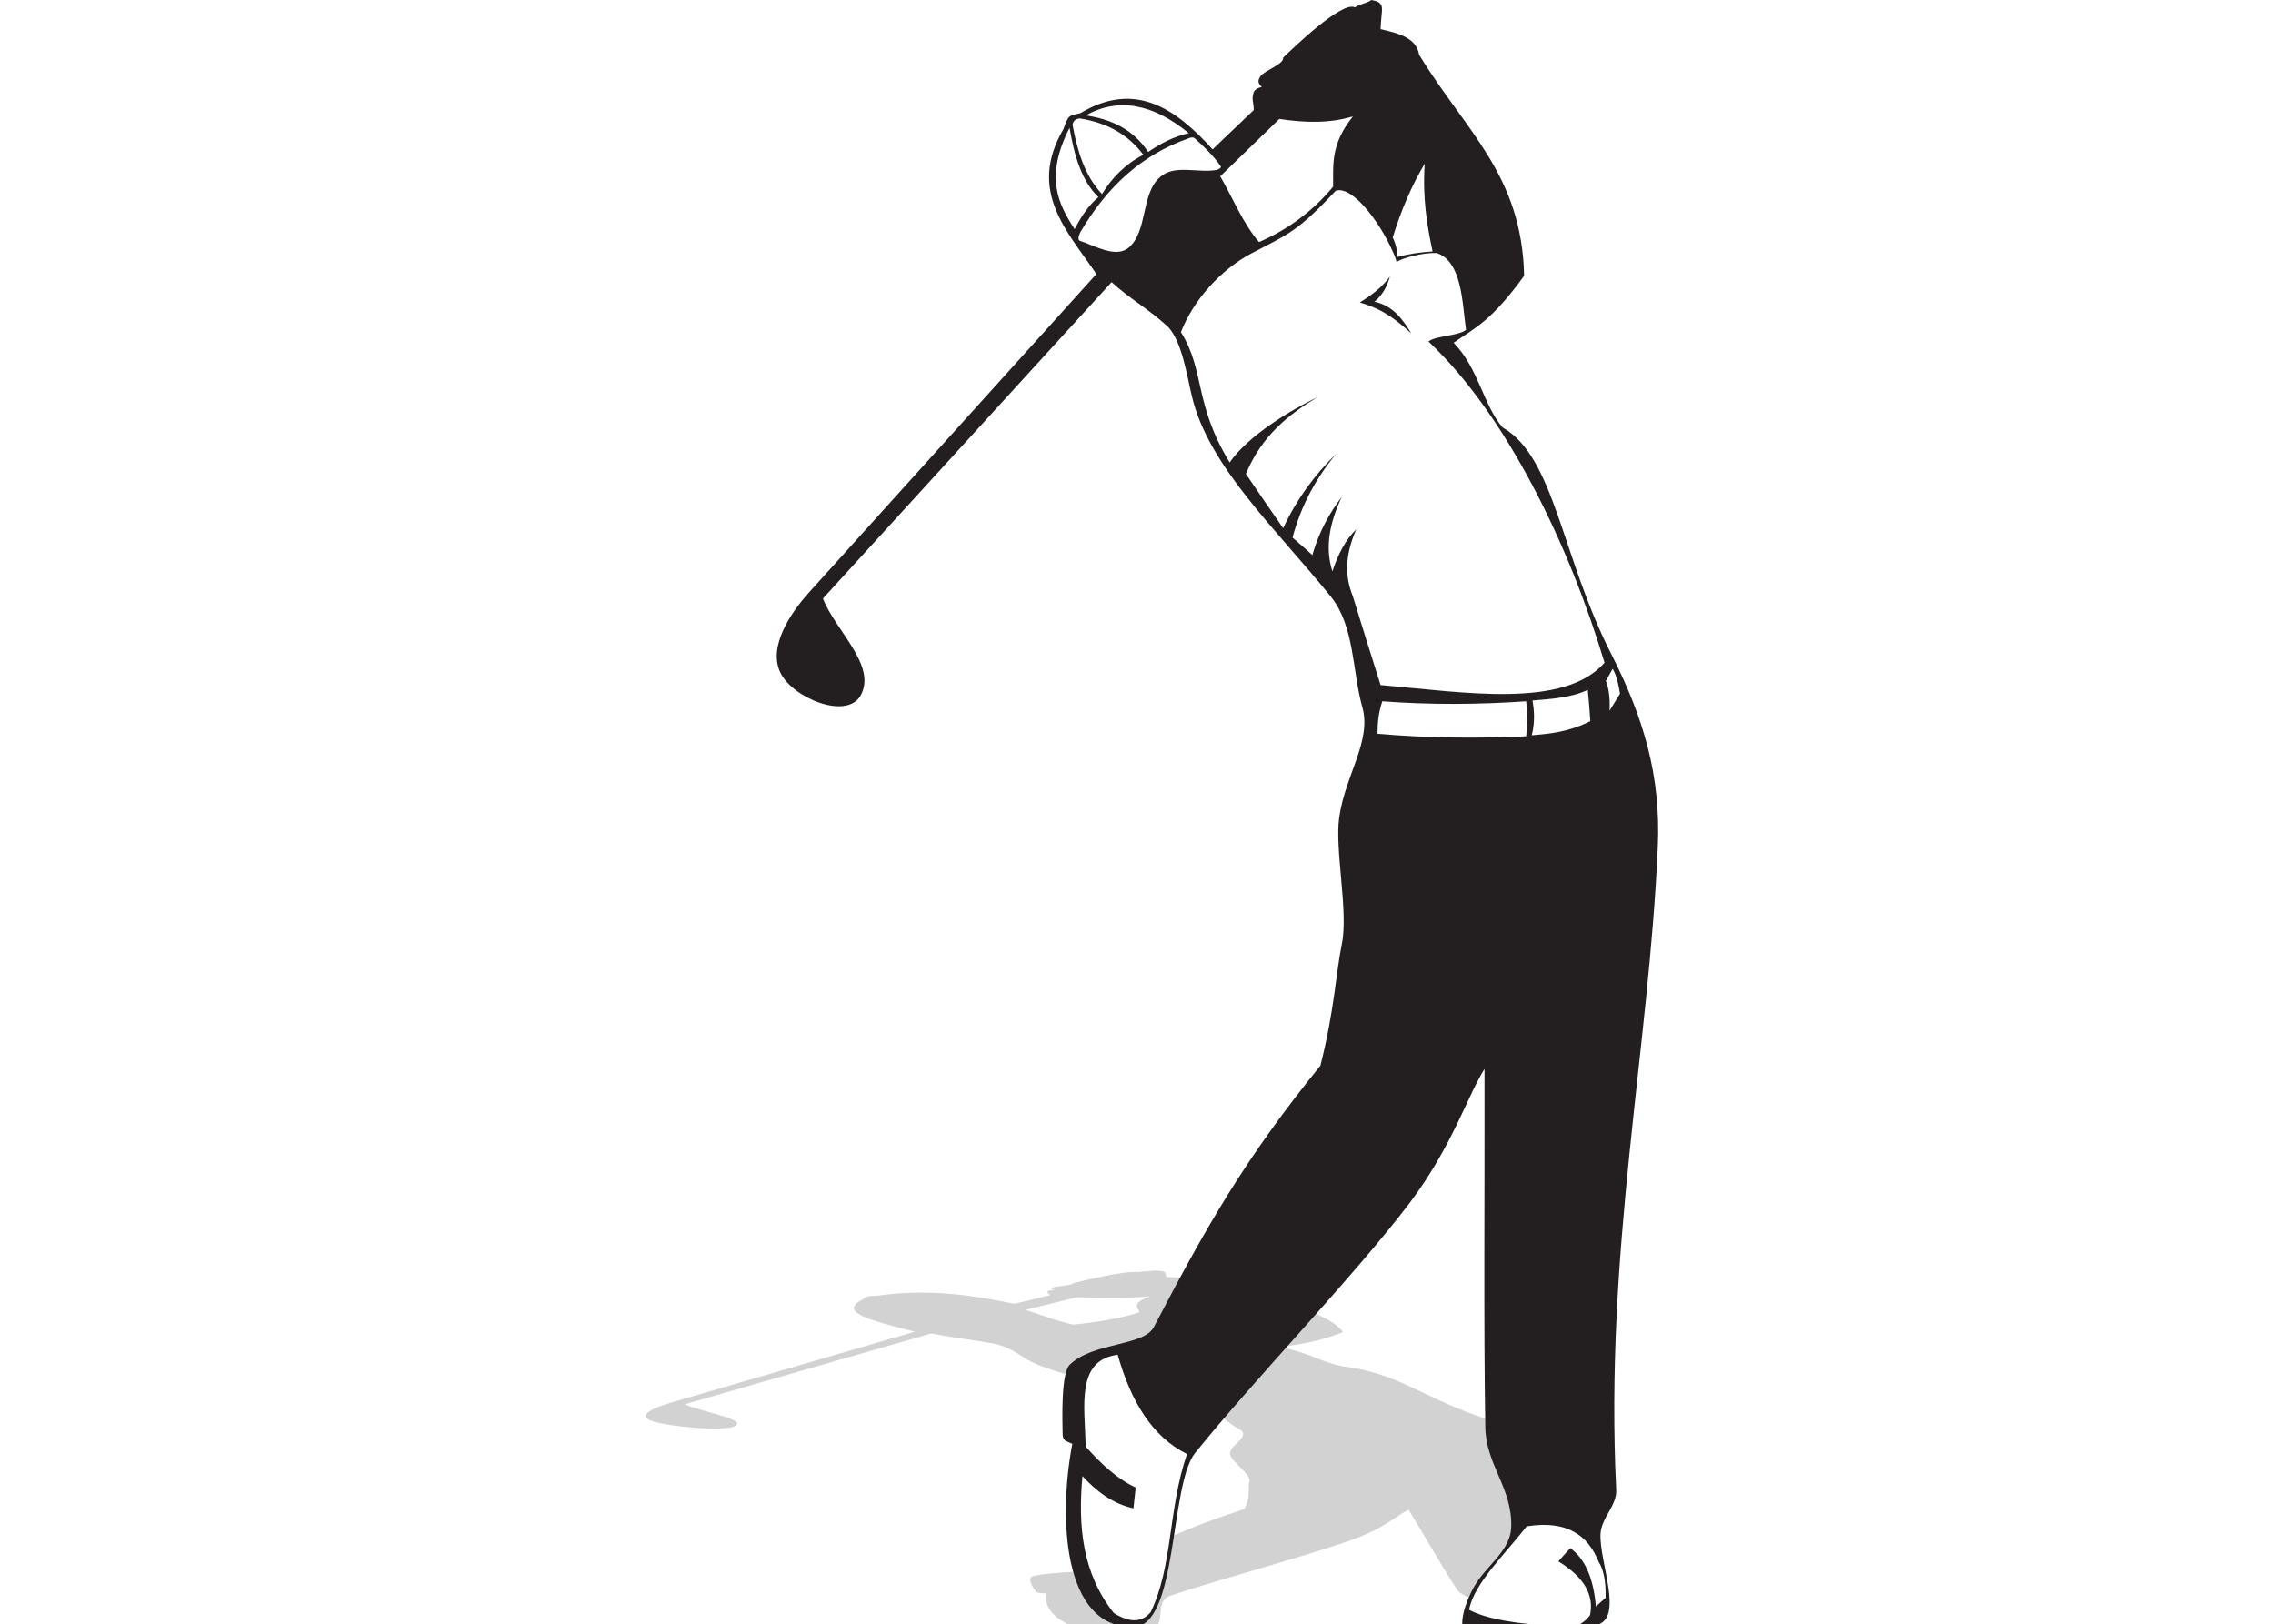
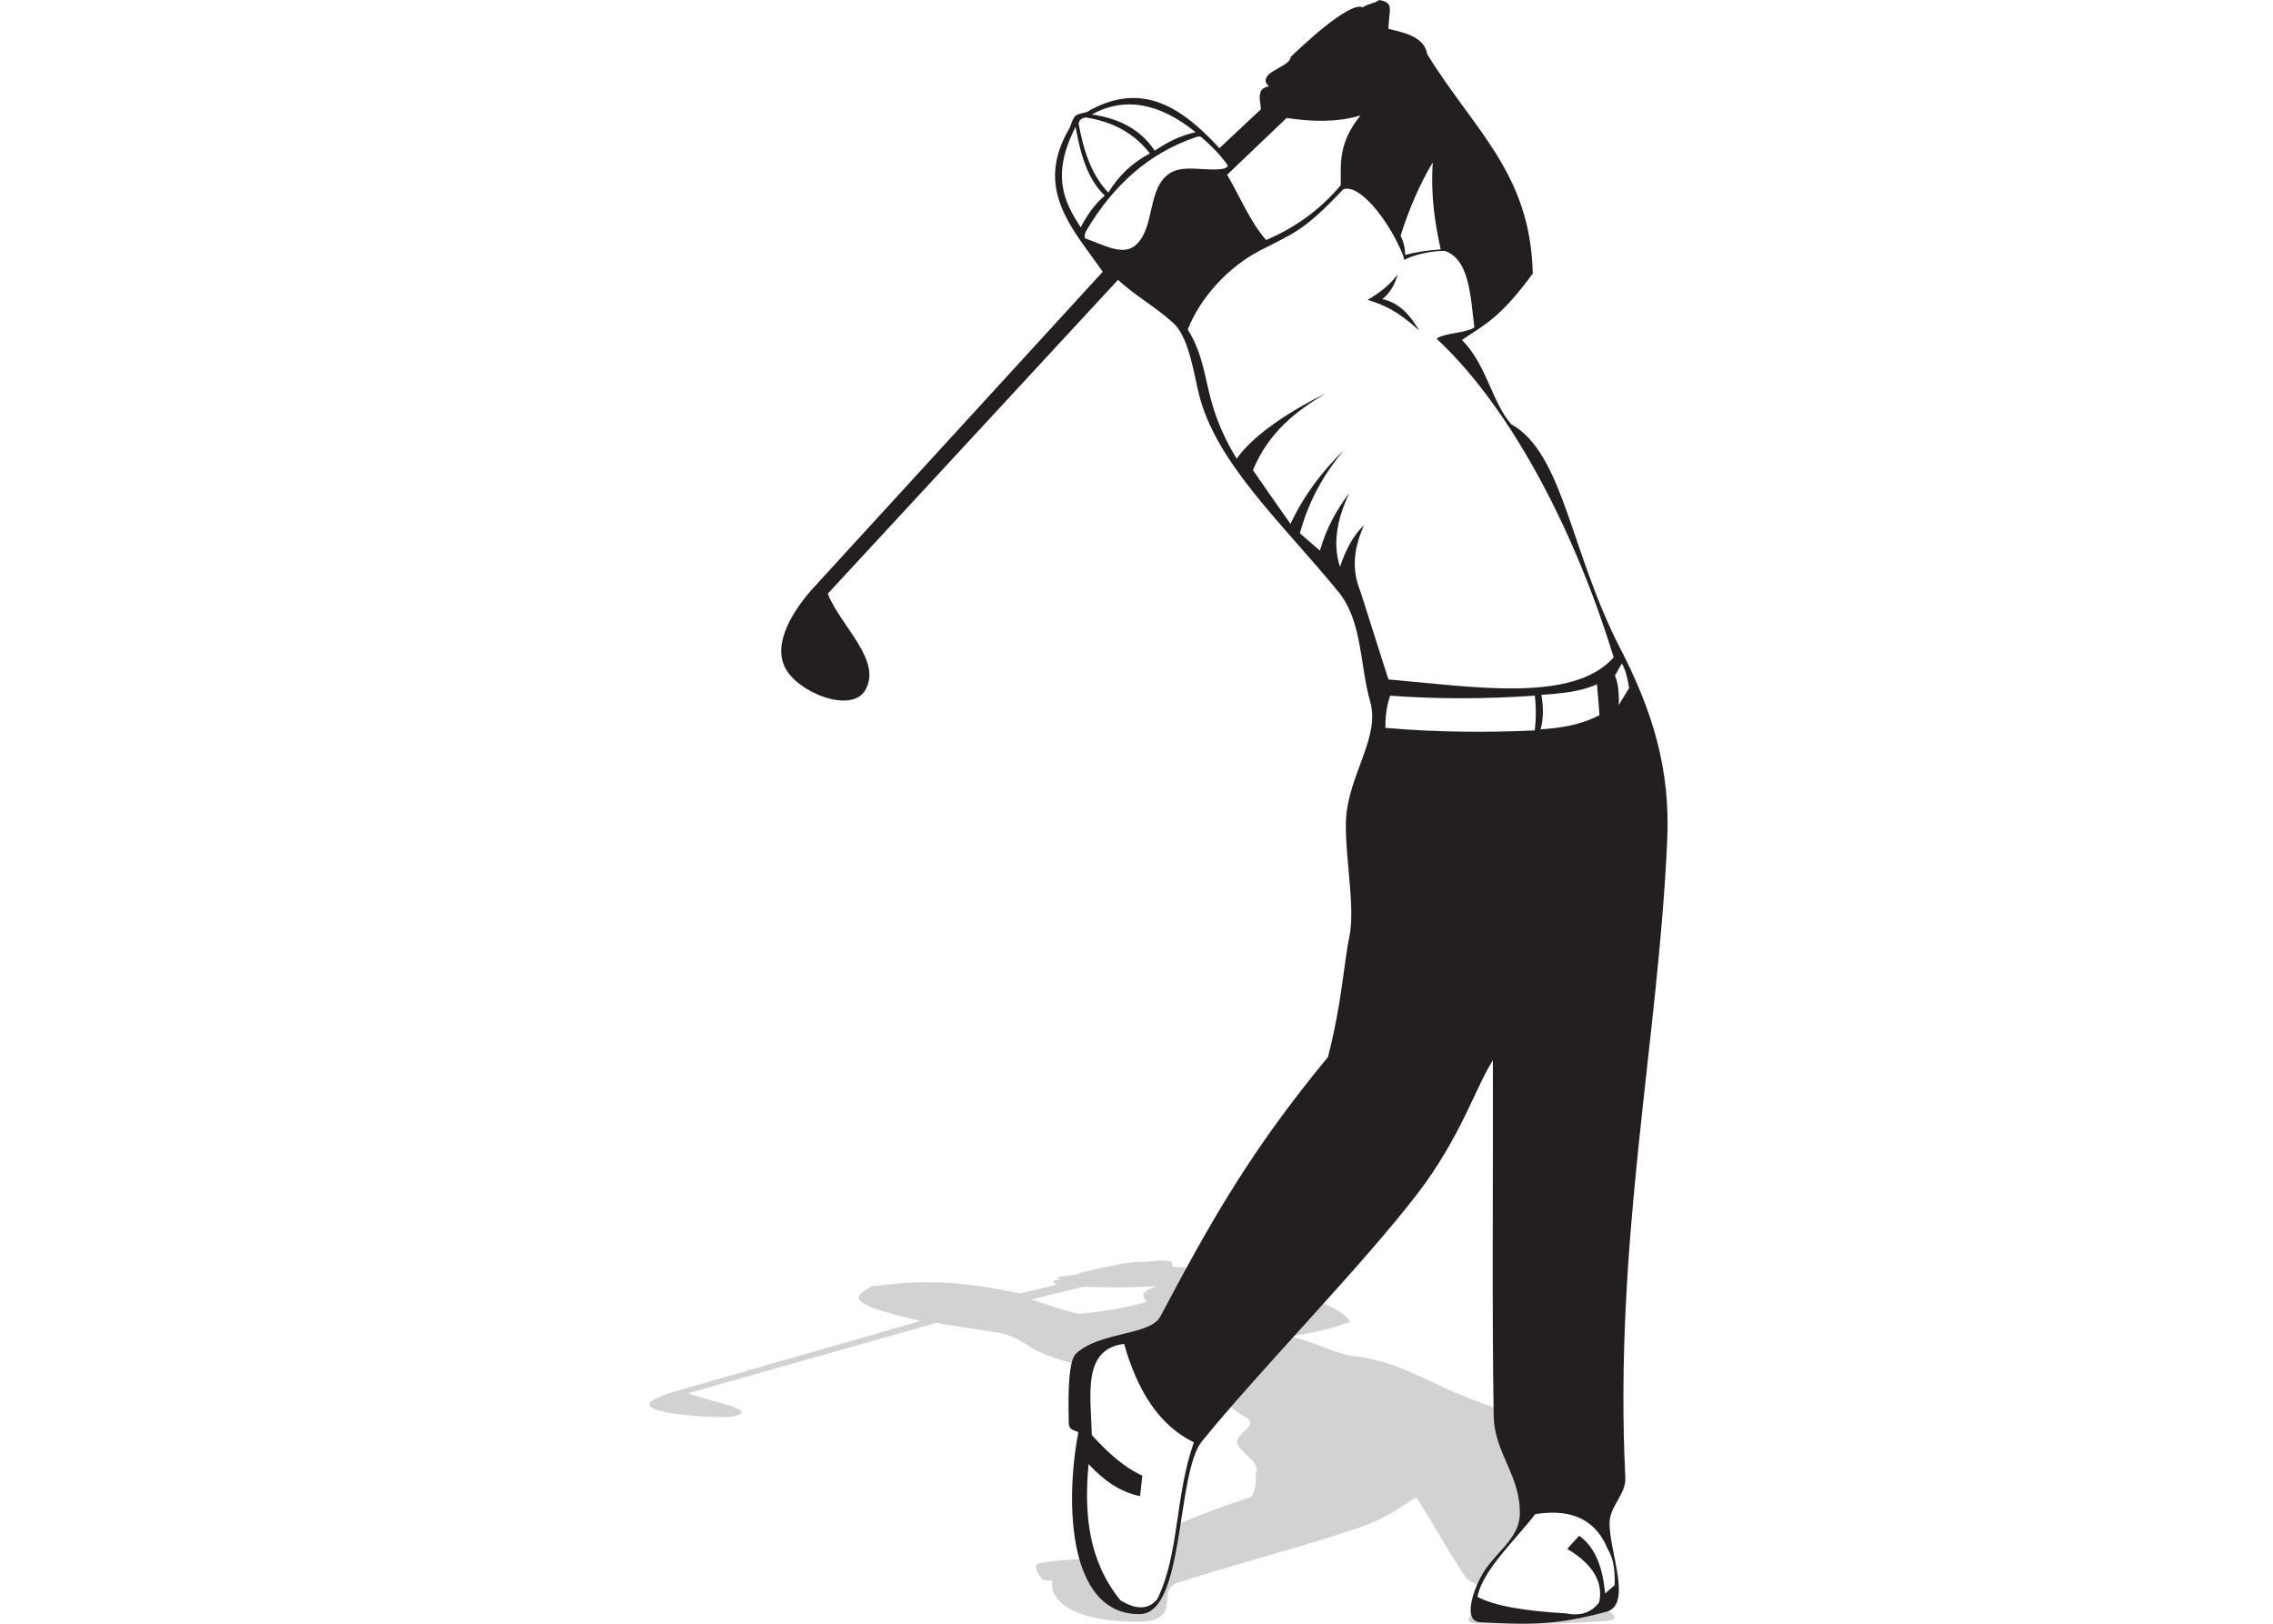
<svg xmlns="http://www.w3.org/2000/svg" width="35pt" height="25pt" viewBox="0 0 35 25" version="1.1">
  <g id="surface1">
-     <path style=" stroke:none;fill-rule:evenodd;fill:rgb(82.745%,82.353%,82.353%);fill-opacity:1;" d="M 10.543 21.621 C 10.801 21.738 11.52 21.855 11.316 21.957 C 11.152 22.043 10.281 21.965 10.039 21.879 C 9.793 21.793 10.07 21.672 10.324 21.598 L 14.086 20.504 C 13.543 20.359 12.852 20.219 13.285 20.008 C 13.336 19.957 13.324 19.961 13.508 19.949 C 14.289 19.84 14.965 19.938 15.617 20.074 C 15.805 20.031 15.988 19.988 16.172 19.941 C 16.156 19.914 16.109 19.906 16.137 19.879 C 16.145 19.871 16.207 19.863 16.25 19.863 C 16.207 19.852 16.152 19.848 16.207 19.824 C 16.258 19.805 16.551 19.785 16.52 19.758 C 16.648 19.727 17.305 19.562 17.523 19.586 C 17.59 19.574 17.695 19.574 17.762 19.562 C 17.941 19.566 17.945 19.582 17.945 19.613 C 17.953 19.629 17.957 19.645 17.961 19.66 C 18.246 19.676 18.527 19.691 18.605 19.75 C 19.484 20.016 20.434 20.16 20.68 20.512 C 20.262 20.668 20.047 20.688 19.73 20.742 C 20.164 20.832 20.312 20.957 20.656 21.035 C 21.52 21.137 21.828 21.477 22.793 21.816 C 23.422 22.031 23.809 22.234 23.906 22.48 C 24.188 23.176 23.918 23.875 24.582 24.695 C 24.629 24.75 24.41 24.793 24.434 24.848 C 24.469 24.941 24.965 25.133 24.566 25.164 C 23.855 25.207 23.5 25.207 22.66 25.199 C 22.375 25.195 22.492 25.078 22.609 25.023 C 22.754 24.953 23.078 24.906 23.043 24.824 C 22.98 24.691 22.523 24.609 22.438 24.477 C 22.195 24.109 21.969 23.699 21.691 23.246 C 21.488 23.336 21.359 23.512 20.82 23.707 C 20.117 23.957 18.766 24.32 18.027 24.566 C 17.691 24.68 18.121 25.168 17.43 25.172 C 16.344 25.172 16.055 24.789 16.113 24.535 C 16.027 24.527 15.965 24.527 15.949 24.504 C 15.914 24.453 15.797 24.293 15.914 24.266 C 16.227 24.188 17.012 24.203 17.129 24.133 C 17.734 23.785 18.188 23.551 19.16 23.234 C 19.266 23.035 19.207 22.918 19.238 22.812 C 19.273 22.699 18.934 22.488 18.938 22.379 C 18.941 22.234 19.289 22.113 19.07 21.996 C 18.832 21.871 18.793 21.719 18.363 21.617 C 17.383 21.383 16.199 21.168 15.805 20.926 C 15.699 20.863 15.551 20.738 15.305 20.688 C 14.984 20.629 14.66 20.594 14.34 20.531 Z M 18.684 20.449 C 18.672 20.426 18.641 20.402 18.574 20.379 C 18.652 20.289 18.762 20.199 18.914 20.125 C 18.949 20.242 19.074 20.34 19.215 20.43 C 19.039 20.43 18.859 20.438 18.684 20.449 Z M 16.527 20.395 C 16.242 20.332 16.035 20.242 15.789 20.168 L 16.586 19.973 C 16.98 19.984 17.367 19.988 17.711 19.961 C 17.422 20.059 17.512 20.129 17.551 20.203 C 17.293 20.289 16.945 20.352 16.527 20.395 " />
-     <path style=" stroke:none;fill-rule:evenodd;fill:rgb(13.725%,12.157%,12.549%);fill-opacity:1;" d="M 12.672 9.215 C 12.863 9.711 13.512 10.25 13.25 10.711 C 13.035 11.086 12.203 10.746 12.016 10.355 C 11.824 9.957 12.172 9.434 12.469 9.109 L 16.883 4.219 C 16.43 3.555 15.82 2.938 16.375 1.988 C 16.457 1.773 16.441 1.789 16.637 1.742 C 17.48 1.238 18.102 1.672 18.672 2.301 C 18.879 2.098 19.094 1.898 19.305 1.695 C 19.305 1.57 19.266 1.535 19.305 1.418 C 19.32 1.379 19.391 1.34 19.43 1.344 C 19.395 1.297 19.344 1.266 19.41 1.172 C 19.477 1.082 19.773 0.988 19.758 0.887 C 19.906 0.746 20.66 0.012 20.863 0.113 C 20.938 0.059 21.043 0.055 21.117 0 C 21.293 0.031 21.289 0.098 21.273 0.238 C 21.266 0.312 21.262 0.379 21.258 0.449 C 21.535 0.512 21.809 0.582 21.852 0.844 C 22.574 2.027 23.434 2.691 23.469 4.246 C 22.961 4.945 22.73 5.035 22.383 5.277 C 22.766 5.668 22.84 6.238 23.137 6.582 C 23.938 7.035 24.043 8.566 24.809 10.066 C 25.305 11.043 25.578 11.941 25.527 13.043 C 25.391 16.16 24.707 19.273 24.887 22.938 C 24.898 23.184 24.656 23.371 24.645 23.617 C 24.625 24.047 25.004 24.906 24.594 25.016 C 23.855 25.215 23.496 25.227 22.664 25.18 C 22.379 25.164 22.566 24.645 22.715 24.402 C 22.898 24.094 23.258 23.875 23.27 23.512 C 23.289 22.906 22.879 22.555 22.871 21.973 C 22.844 20.328 22.863 18.484 22.859 16.457 C 22.598 16.867 22.363 17.648 21.707 18.52 C 20.852 19.648 19.289 21.266 18.402 22.371 C 18.004 22.867 18.145 25.051 17.445 25.051 C 16.363 25.059 16.297 23.359 16.512 22.23 C 16.43 22.188 16.367 22.191 16.363 22.086 C 16.359 21.863 16.336 21.141 16.473 21.012 C 16.828 20.664 17.609 20.73 17.766 20.434 C 18.578 18.879 19.172 17.836 20.332 16.406 C 20.551 15.535 20.566 15.004 20.664 14.52 C 20.762 14.027 20.551 13.082 20.621 12.586 C 20.711 11.938 21.125 11.406 20.977 10.887 C 20.82 10.324 20.859 9.648 20.496 9.191 C 19.652 8.145 18.605 7.18 18.352 6.098 C 18.281 5.812 18.207 5.277 17.992 5.039 C 17.707 4.77 17.406 4.609 17.117 4.344 Z M 21.516 3.957 C 21.516 3.863 21.496 3.762 21.445 3.656 C 21.574 3.238 21.738 2.855 21.938 2.52 C 21.902 3.047 21.973 3.469 22.059 3.871 C 21.879 3.883 21.699 3.906 21.516 3.957 Z M 19.387 3.727 C 19.141 3.445 18.984 3.051 18.789 2.715 L 19.699 1.832 C 20.09 1.891 20.469 1.902 20.832 1.793 C 20.484 2.227 20.531 2.539 20.527 2.875 C 20.215 3.25 19.836 3.531 19.387 3.727 " />
-     <path style=" stroke:none;fill-rule:evenodd;fill:rgb(100%,100%,100%);fill-opacity:1;" d="M 21.285 10.797 C 21.223 10.977 21.211 11.145 21.211 11.297 C 21.973 11.363 22.738 11.371 23.5 11.336 C 23.52 11.172 23.523 10.992 23.5 10.797 C 22.758 10.848 22.02 10.852 21.285 10.797 " />
-     <path style=" stroke:none;fill-rule:evenodd;fill:rgb(100%,100%,100%);fill-opacity:1;" d="M 23.598 10.785 C 23.629 10.961 23.633 11.141 23.586 11.32 C 23.875 11.297 24.168 11.266 24.488 11.102 C 24.477 10.934 24.465 10.777 24.449 10.621 C 24.191 10.742 23.883 10.762 23.598 10.785 " />
-     <path style=" stroke:none;fill-rule:evenodd;fill:rgb(100%,100%,100%);fill-opacity:1;" d="M 24.727 10.484 C 24.77 10.586 24.793 10.73 24.785 10.941 C 24.84 10.852 24.891 10.766 24.945 10.68 C 24.922 10.539 24.895 10.402 24.832 10.297 C 24.797 10.359 24.762 10.422 24.727 10.484 " />
-     <path style=" stroke:none;fill-rule:evenodd;fill:rgb(100%,100%,100%);fill-opacity:1;" d="M 16.641 3.566 C 17.035 2.898 17.562 2.387 18.305 2.129 C 18.332 2.117 18.371 2.109 18.395 2.129 C 18.543 2.262 18.684 2.398 18.797 2.562 C 18.809 2.586 18.758 2.613 18.73 2.617 C 18.441 2.668 18.082 2.527 17.863 2.727 C 17.562 2.984 17.68 3.57 17.371 3.82 C 17.172 3.973 16.863 3.785 16.629 3.707 C 16.586 3.691 16.617 3.605 16.641 3.566 " />
-     <path style=" stroke:none;fill-rule:evenodd;fill:rgb(100%,100%,100%);fill-opacity:1;" d="M 16.547 3.527 C 16.293 3.137 16.086 2.723 16.469 1.969 C 16.543 2.398 16.656 2.789 16.914 3.035 C 16.754 3.168 16.645 3.344 16.547 3.527 " />
-     <path style=" stroke:none;fill-rule:evenodd;fill:rgb(100%,100%,100%);fill-opacity:1;" d="M 16.516 1.922 C 16.523 1.875 16.547 1.832 16.629 1.824 C 17.094 1.898 17.395 2.105 17.605 2.383 C 17.328 2.527 17.121 2.738 16.969 2.988 C 16.707 2.711 16.59 2.332 16.516 1.922 " />
-     <path style=" stroke:none;fill-rule:evenodd;fill:rgb(100%,100%,100%);fill-opacity:1;" d="M 16.719 1.777 C 17.223 1.496 17.754 1.598 18.305 2.051 C 18.062 2.105 17.863 2.215 17.68 2.34 C 17.438 1.977 17.098 1.836 16.719 1.777 " />
-     <path style=" stroke:none;fill-rule:evenodd;fill:rgb(100%,100%,100%);fill-opacity:1;" d="M 17.211 20.859 C 16.566 20.941 16.703 21.652 16.719 22.273 C 16.961 22.547 17.219 22.781 17.488 22.902 C 17.477 23.008 17.465 23.113 17.453 23.223 C 17.145 23.156 16.891 22.969 16.668 22.727 C 16.598 23.492 16.664 24.223 17.152 24.836 C 17.398 24.988 17.582 24.984 17.719 24.82 C 18.062 24.109 17.984 23.246 18.277 22.387 C 17.742 22.121 17.414 21.578 17.211 20.859 " />
-     <path style=" stroke:none;fill-rule:evenodd;fill:rgb(100%,100%,100%);fill-opacity:1;" d="M 22.621 24.785 C 22.699 24.375 23.176 23.93 23.508 23.5 C 24.125 23.402 24.449 23.633 24.617 24.047 C 24.695 24.172 24.73 24.355 24.723 24.602 C 24.672 24.645 24.621 24.691 24.574 24.734 C 24.535 24.27 24.391 23.988 24.18 23.836 C 24.117 23.902 24.059 23.969 23.996 24.039 C 24.398 24.285 24.547 24.562 24.484 24.867 C 24.367 25.027 24.199 25.086 23.973 25.039 C 23.363 25.004 22.891 24.93 22.621 24.785 " />
-     <path style=" stroke:none;fill-rule:evenodd;fill:rgb(100%,100%,100%);fill-opacity:1;" d="M 18.184 5.113 C 18.375 4.621 18.797 4.148 19.281 3.895 C 19.824 3.609 19.969 3.578 20.566 2.938 C 20.812 2.852 21.23 3.387 21.445 3.871 C 21.473 3.934 21.492 3.977 21.504 4.035 C 21.586 3.973 21.91 3.887 22.121 3.895 C 22.516 4.023 22.516 4.676 22.574 5.078 C 22.473 5.168 22.094 5.172 21.996 5.258 C 23.199 6.391 24.164 8.395 24.707 10.203 C 24.082 10.914 22.559 10.66 21.258 10.547 C 21.113 10.09 20.969 9.629 20.828 9.172 C 20.715 8.891 20.699 8.57 20.883 8.152 C 20.723 8.305 20.605 8.527 20.516 8.797 C 20.395 8.418 20.48 8.035 20.66 7.652 C 20.469 7.902 20.309 8.191 20.207 8.547 C 20.109 8.453 20.004 8.367 19.902 8.277 C 20.039 7.77 20.273 7.348 20.578 6.984 C 20.238 7.316 19.961 7.695 19.758 8.133 C 19.562 7.852 19.375 7.578 19.184 7.297 C 19.43 6.707 19.84 6.383 20.289 6.113 C 19.871 6.316 19.219 6.707 18.934 7.121 C 18.379 6.207 18.559 5.719 18.184 5.113 Z M 21.73 5.133 C 21.391 4.82 21.199 4.738 20.938 4.656 C 21.125 4.543 21.285 4.418 21.402 4.258 C 21.359 4.402 21.297 4.535 21.164 4.645 C 21.445 4.703 21.602 4.918 21.73 5.133 " />
+     <path style=" stroke:none;fill-rule:evenodd;fill:rgb(82.745%,82.353%,82.353%);fill-opacity:1;" d="M 10.602 21.449 C 10.863 21.562 11.586 21.68 11.383 21.781 C 11.215 21.867 10.34 21.789 10.098 21.703 C 9.848 21.617 10.129 21.5 10.383 21.426 L 14.168 20.34 C 13.621 20.195 12.926 20.059 13.359 19.848 C 13.414 19.797 13.398 19.801 13.586 19.789 C 14.371 19.68 15.051 19.777 15.707 19.914 C 15.895 19.871 16.078 19.828 16.266 19.781 C 16.25 19.754 16.203 19.746 16.23 19.719 C 16.238 19.711 16.301 19.703 16.344 19.703 C 16.301 19.691 16.246 19.688 16.301 19.664 C 16.352 19.645 16.645 19.625 16.613 19.602 C 16.742 19.57 17.402 19.406 17.625 19.43 C 17.691 19.418 17.797 19.418 17.863 19.406 C 18.043 19.41 18.047 19.426 18.047 19.457 C 18.055 19.473 18.059 19.488 18.062 19.504 C 18.352 19.52 18.633 19.535 18.711 19.594 C 19.598 19.855 20.551 20 20.797 20.348 C 20.379 20.504 20.16 20.523 19.844 20.578 C 20.277 20.664 20.43 20.789 20.773 20.867 C 21.641 20.969 21.953 21.305 22.922 21.641 C 23.555 21.855 23.945 22.055 24.043 22.301 C 24.324 22.992 24.055 23.684 24.723 24.496 C 24.77 24.551 24.551 24.594 24.574 24.648 C 24.609 24.742 25.109 24.934 24.707 24.961 C 23.992 25.004 23.633 25.004 22.789 24.996 C 22.504 24.992 22.621 24.879 22.738 24.824 C 22.883 24.754 23.211 24.707 23.176 24.625 C 23.113 24.492 22.652 24.414 22.566 24.281 C 22.32 23.918 22.094 23.508 21.816 23.059 C 21.609 23.148 21.48 23.324 20.938 23.516 C 20.23 23.766 18.871 24.125 18.129 24.371 C 17.793 24.48 18.227 24.965 17.527 24.969 C 16.438 24.969 16.145 24.59 16.207 24.34 C 16.117 24.332 16.055 24.332 16.039 24.309 C 16.004 24.258 15.887 24.098 16.004 24.07 C 16.32 23.992 17.109 24.008 17.227 23.941 C 17.836 23.594 18.293 23.363 19.27 23.047 C 19.375 22.852 19.316 22.734 19.348 22.629 C 19.383 22.52 19.043 22.309 19.047 22.199 C 19.051 22.055 19.398 21.938 19.18 21.82 C 18.941 21.695 18.898 21.547 18.469 21.445 C 17.48 21.211 16.293 21 15.895 20.758 C 15.789 20.695 15.641 20.574 15.391 20.523 C 15.07 20.465 14.742 20.43 14.422 20.367 Z M 18.789 20.285 C 18.777 20.262 18.746 20.238 18.68 20.215 C 18.758 20.125 18.867 20.039 19.023 19.965 C 19.059 20.082 19.184 20.176 19.324 20.266 C 19.148 20.266 18.969 20.273 18.789 20.285 Z M 16.621 20.23 C 16.336 20.168 16.125 20.082 15.879 20.008 L 16.68 19.812 C 17.078 19.824 17.465 19.828 17.812 19.801 C 17.52 19.898 17.613 19.969 17.652 20.043 C 17.391 20.125 17.043 20.188 16.621 20.23 " />
+     <path style=" stroke:none;fill-rule:evenodd;fill:rgb(13.725%,12.157%,12.549%);fill-opacity:1;" d="M 12.746 9.141 C 12.938 9.633 13.59 10.168 13.324 10.625 C 13.109 10.996 12.273 10.66 12.086 10.273 C 11.891 9.879 12.242 9.359 12.539 9.035 L 16.98 4.184 C 16.523 3.527 15.91 2.914 16.469 1.973 C 16.551 1.758 16.535 1.773 16.73 1.727 C 17.582 1.227 18.203 1.66 18.777 2.281 C 18.988 2.082 19.203 1.883 19.414 1.684 C 19.414 1.559 19.375 1.523 19.414 1.406 C 19.43 1.367 19.5 1.328 19.539 1.332 C 19.504 1.285 19.453 1.254 19.52 1.164 C 19.586 1.074 19.887 0.98 19.871 0.879 C 20.02 0.738 20.777 0.012 20.984 0.113 C 21.059 0.059 21.164 0.055 21.238 0 C 21.414 0.031 21.41 0.098 21.395 0.238 C 21.387 0.309 21.383 0.375 21.379 0.445 C 21.66 0.508 21.934 0.578 21.977 0.836 C 22.703 2.012 23.566 2.668 23.602 4.211 C 23.094 4.906 22.859 4.996 22.512 5.234 C 22.895 5.621 22.969 6.188 23.27 6.531 C 24.074 6.98 24.18 8.496 24.949 9.984 C 25.449 10.953 25.723 11.848 25.672 12.938 C 25.535 16.031 24.848 19.121 25.027 22.754 C 25.039 23 24.797 23.184 24.785 23.43 C 24.766 23.855 25.148 24.707 24.734 24.816 C 23.992 25.012 23.629 25.023 22.793 24.977 C 22.508 24.961 22.695 24.449 22.844 24.207 C 23.031 23.902 23.391 23.684 23.402 23.324 C 23.422 22.723 23.008 22.375 23 21.797 C 22.973 20.164 22.992 18.336 22.988 16.324 C 22.727 16.73 22.492 17.508 21.832 18.371 C 20.973 19.492 19.398 21.094 18.508 22.191 C 18.105 22.684 18.25 24.852 17.547 24.852 C 16.457 24.859 16.391 23.172 16.605 22.051 C 16.523 22.012 16.461 22.016 16.457 21.91 C 16.453 21.688 16.43 20.973 16.566 20.844 C 16.926 20.5 17.711 20.566 17.867 20.27 C 18.684 18.727 19.281 17.691 20.449 16.273 C 20.668 15.41 20.684 14.883 20.781 14.402 C 20.879 13.914 20.668 12.977 20.738 12.484 C 20.828 11.844 21.246 11.316 21.098 10.801 C 20.938 10.242 20.98 9.57 20.613 9.117 C 19.766 8.078 18.711 7.121 18.457 6.051 C 18.387 5.766 18.312 5.234 18.094 5 C 17.809 4.73 17.504 4.574 17.215 4.309 Z M 21.637 3.926 C 21.637 3.832 21.617 3.73 21.566 3.629 C 21.699 3.211 21.863 2.832 22.062 2.5 C 22.027 3.023 22.098 3.441 22.184 3.84 C 22.004 3.852 21.824 3.875 21.637 3.926 Z M 19.496 3.695 C 19.25 3.418 19.094 3.027 18.895 2.691 L 19.812 1.816 C 20.203 1.875 20.586 1.887 20.949 1.777 C 20.602 2.207 20.648 2.52 20.645 2.852 C 20.332 3.223 19.949 3.504 19.496 3.695 " />
+     <path style=" stroke:none;fill-rule:evenodd;fill:rgb(100%,100%,100%);fill-opacity:1;" d="M 21.406 10.711 C 21.344 10.891 21.332 11.055 21.332 11.207 C 22.098 11.273 22.867 11.281 23.633 11.246 C 23.652 11.082 23.656 10.902 23.633 10.711 C 22.887 10.762 22.145 10.766 21.406 10.711 " />
+     <path style=" stroke:none;fill-rule:evenodd;fill:rgb(100%,100%,100%);fill-opacity:1;" d="M 23.734 10.699 C 23.766 10.875 23.77 11.051 23.723 11.23 C 24.012 11.207 24.305 11.176 24.629 11.012 C 24.617 10.848 24.605 10.691 24.59 10.535 C 24.328 10.656 24.02 10.676 23.734 10.699 " />
+     <path style=" stroke:none;fill-rule:evenodd;fill:rgb(100%,100%,100%);fill-opacity:1;" d="M 24.867 10.402 C 24.91 10.5 24.934 10.645 24.926 10.855 C 24.98 10.766 25.031 10.68 25.086 10.594 C 25.062 10.453 25.035 10.32 24.973 10.215 C 24.938 10.277 24.902 10.34 24.867 10.402 " />
+     <path style=" stroke:none;fill-rule:evenodd;fill:rgb(100%,100%,100%);fill-opacity:1;" d="M 16.734 3.539 C 17.133 2.875 17.664 2.367 18.41 2.113 C 18.438 2.102 18.477 2.094 18.5 2.113 C 18.648 2.242 18.789 2.379 18.902 2.543 C 18.918 2.566 18.863 2.594 18.836 2.598 C 18.547 2.648 18.184 2.508 17.965 2.703 C 17.664 2.961 17.781 3.543 17.469 3.789 C 17.27 3.941 16.961 3.754 16.723 3.676 C 16.68 3.66 16.711 3.578 16.734 3.539 " />
+     <path style=" stroke:none;fill-rule:evenodd;fill:rgb(100%,100%,100%);fill-opacity:1;" d="M 16.641 3.5 C 16.387 3.113 16.18 2.699 16.562 1.953 C 16.637 2.379 16.75 2.766 17.012 3.012 C 16.852 3.145 16.738 3.316 16.641 3.5 " />
+     <path style=" stroke:none;fill-rule:evenodd;fill:rgb(100%,100%,100%);fill-opacity:1;" d="M 16.609 1.906 C 16.617 1.859 16.641 1.816 16.723 1.809 C 17.191 1.883 17.492 2.09 17.707 2.363 C 17.426 2.508 17.219 2.715 17.066 2.965 C 16.801 2.688 16.684 2.312 16.609 1.906 " />
+     <path style=" stroke:none;fill-rule:evenodd;fill:rgb(100%,100%,100%);fill-opacity:1;" d="M 16.812 1.762 C 17.32 1.484 17.855 1.586 18.41 2.035 C 18.164 2.09 17.965 2.195 17.781 2.32 C 17.539 1.961 17.195 1.82 16.812 1.762 " />
+     <path style=" stroke:none;fill-rule:evenodd;fill:rgb(100%,100%,100%);fill-opacity:1;" d="M 17.309 20.691 C 16.66 20.773 16.797 21.48 16.812 22.094 C 17.059 22.367 17.316 22.598 17.59 22.719 C 17.578 22.824 17.566 22.93 17.555 23.035 C 17.242 22.973 16.988 22.785 16.762 22.543 C 16.691 23.305 16.758 24.027 17.25 24.637 C 17.496 24.789 17.684 24.785 17.82 24.621 C 18.164 23.918 18.086 23.059 18.383 22.207 C 17.844 21.945 17.512 21.406 17.309 20.691 " />
+     <path style=" stroke:none;fill-rule:evenodd;fill:rgb(100%,100%,100%);fill-opacity:1;" d="M 22.75 24.586 C 22.828 24.18 23.309 23.738 23.641 23.312 C 24.262 23.215 24.59 23.445 24.758 23.855 C 24.836 23.977 24.871 24.16 24.863 24.406 C 24.812 24.449 24.762 24.492 24.715 24.535 C 24.676 24.074 24.531 23.797 24.316 23.645 C 24.254 23.711 24.195 23.777 24.133 23.848 C 24.539 24.09 24.688 24.367 24.625 24.668 C 24.508 24.828 24.336 24.887 24.109 24.84 C 23.496 24.805 23.02 24.73 22.75 24.586 " />
+     <path style=" stroke:none;fill-rule:evenodd;fill:rgb(100%,100%,100%);fill-opacity:1;" d="M 18.289 5.074 C 18.48 4.586 18.906 4.117 19.391 3.863 C 19.938 3.582 20.082 3.551 20.684 2.914 C 20.93 2.828 21.352 3.359 21.566 3.84 C 21.594 3.902 21.613 3.945 21.625 4.004 C 21.711 3.941 22.035 3.855 22.246 3.863 C 22.645 3.992 22.645 4.637 22.703 5.039 C 22.602 5.125 22.219 5.129 22.121 5.215 C 23.332 6.34 24.301 8.328 24.848 10.121 C 24.219 10.828 22.688 10.574 21.379 10.461 C 21.234 10.008 21.09 9.551 20.945 9.098 C 20.832 8.82 20.816 8.5 21.004 8.086 C 20.84 8.238 20.723 8.461 20.633 8.727 C 20.512 8.352 20.598 7.973 20.777 7.59 C 20.586 7.84 20.426 8.125 20.324 8.477 C 20.223 8.387 20.117 8.301 20.016 8.211 C 20.152 7.707 20.391 7.289 20.695 6.93 C 20.355 7.258 20.074 7.633 19.871 8.066 C 19.676 7.789 19.484 7.516 19.293 7.238 C 19.539 6.652 19.953 6.332 20.406 6.062 C 19.984 6.266 19.328 6.652 19.043 7.062 C 18.484 6.156 18.664 5.672 18.289 5.074 Z M 21.855 5.09 C 21.512 4.781 21.32 4.699 21.059 4.617 C 21.246 4.508 21.406 4.383 21.523 4.223 C 21.48 4.367 21.418 4.5 21.285 4.605 C 21.566 4.664 21.727 4.879 21.855 5.09 " />
  </g>
</svg>
